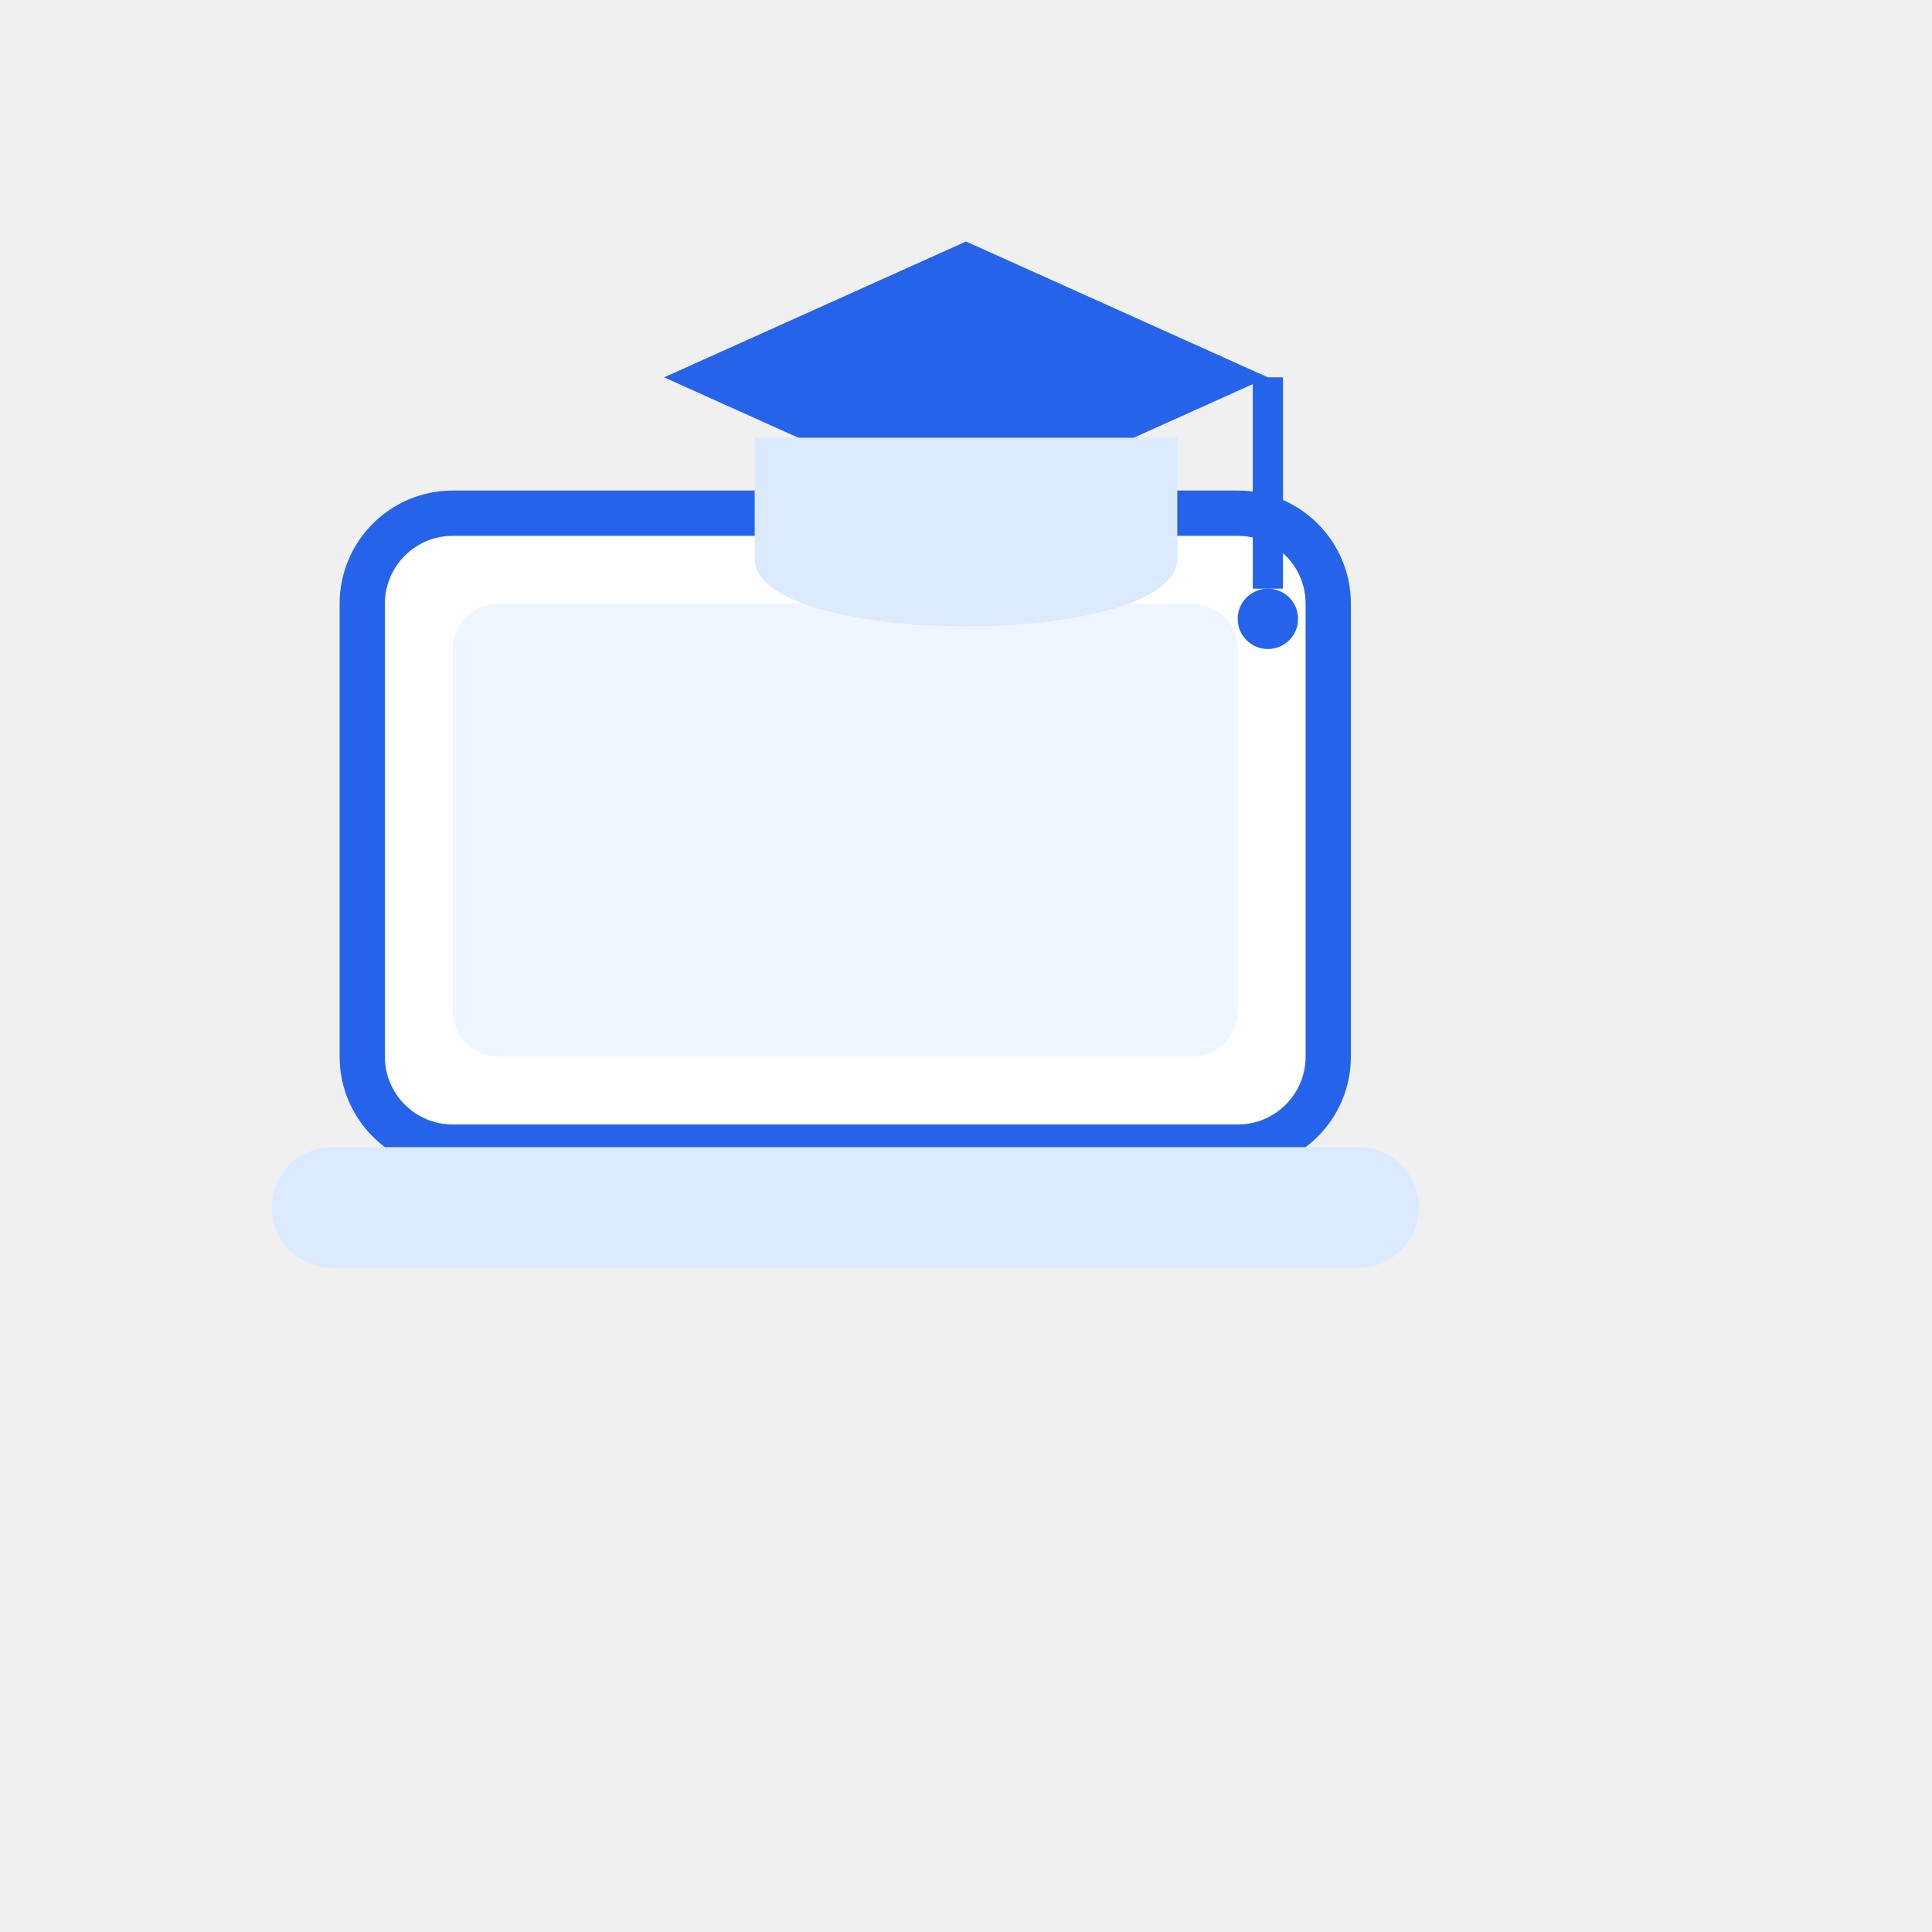
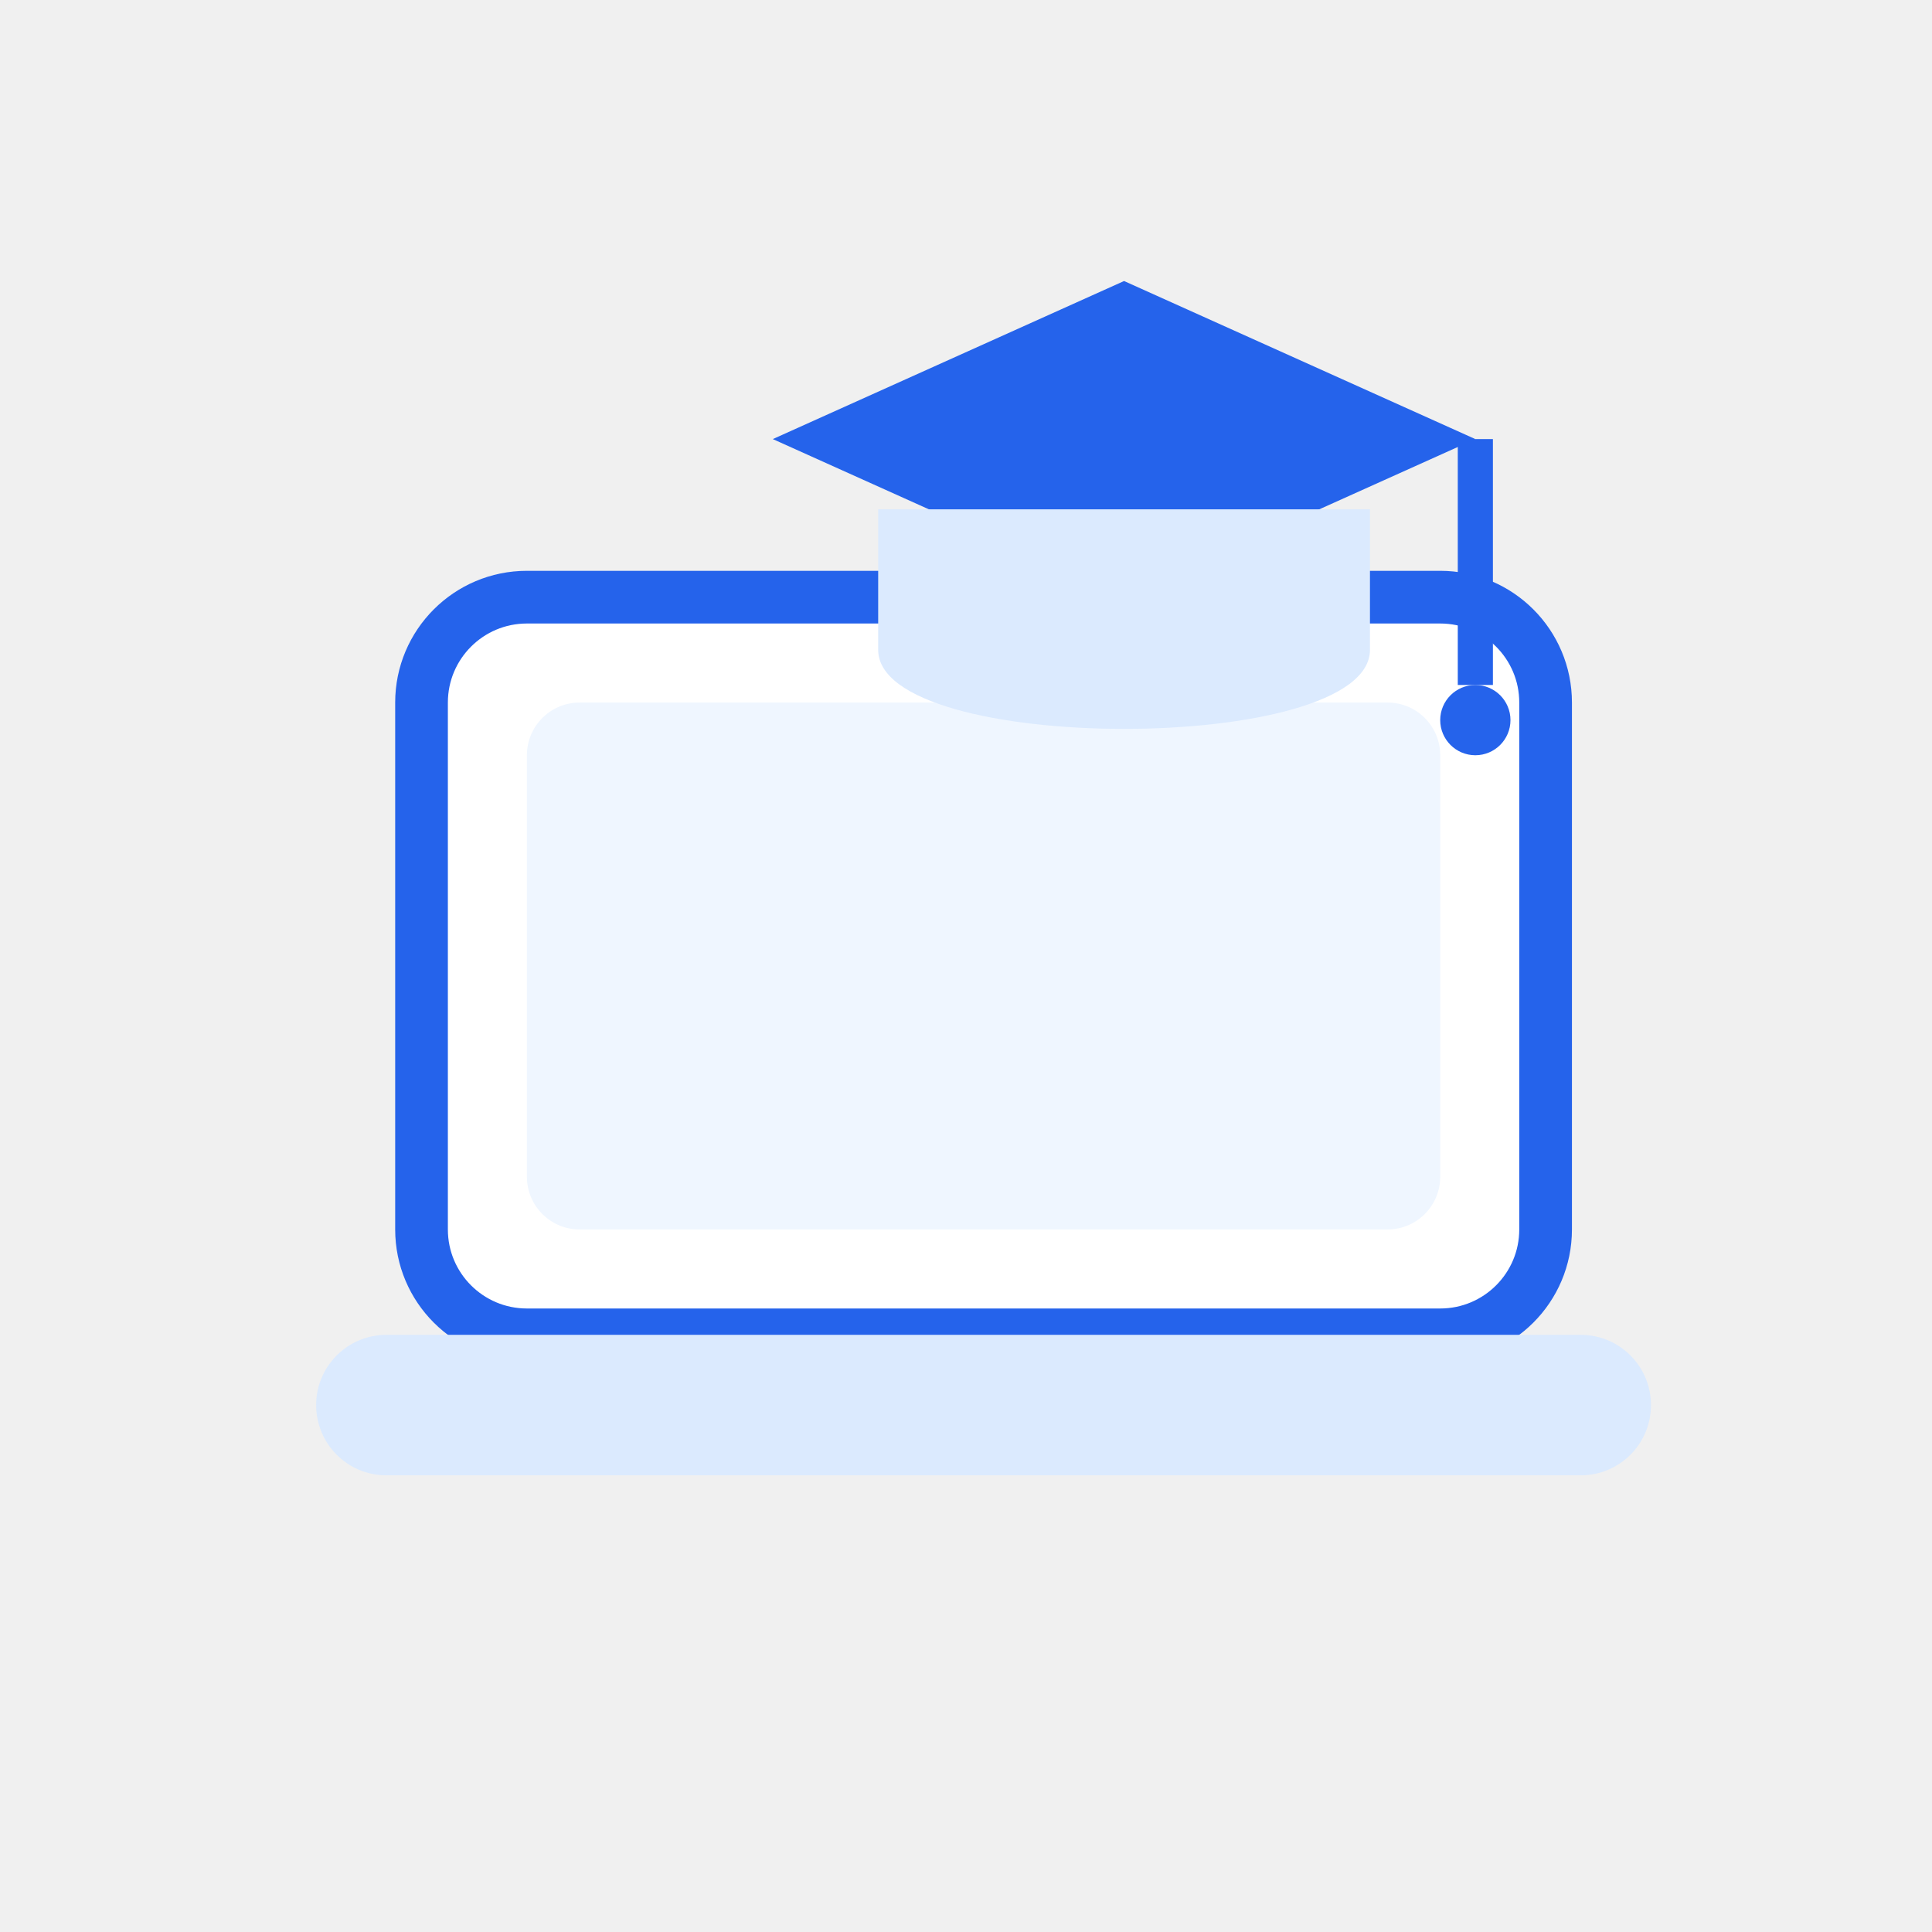
- <svg xmlns="http://www.w3.org/2000/svg" viewBox="0 0 128 128" width="128" height="128">
+ <svg xmlns="http://www.w3.org/2000/svg" viewBox="0 0 110 110" width="115" height="115">
  <style>
.laptop{
    animation:float 3.5s ease-in-out infinite;
    transform-origin:center;
}

.cap{
    animation:bounce 2.5s ease-in-out infinite;
    transform-origin:64px 26px;
}

.globe{
    animation:spin 12s linear infinite;
    transform-origin:94px 88px;
}

.progress{
    stroke:#10B981;
    stroke-width:4;
    stroke-linecap:round;
    stroke-linejoin:round;
    fill:none;
    pathLength:100;
    stroke-dasharray:100;
    stroke-dashoffset:100;
    animation:draw 2.8s ease-in-out infinite;
}

@keyframes float{
    0%,100%{transform:translateY(0);}
    50%{transform:translateY(-3px);}
}

@keyframes bounce{
    0%,100%{transform:translateY(0);}
    50%{transform:translateY(-2px);}
}

@keyframes spin{
    from{transform:rotate(0deg);}
    to{transform:rotate(360deg);}
}

@keyframes draw{
    0%{
        stroke-dashoffset:100;
    }
    45%{
        stroke-dashoffset:0;
    }
    75%{
        stroke-dashoffset:0;
    }
    100%{
        stroke-dashoffset:100;
    }
}
</style>
  <g class="laptop">
    <rect x="24" y="34" width="64" height="42" rx="6" fill="#FFFFFF" stroke="#2563EB" stroke-width="3" />
    <rect x="30" y="40" width="52" height="30" rx="3" fill="#EFF6FF" />
    <path class="progress" d="M42 55 L51 63 L69 47" />
    <rect x="18" y="76" width="76" height="8" rx="4" fill="#DBEAFE" />
  </g>
  <g class="cap">
    <polygon points="64,16 84,25 64,34 44,25" fill="#2563EB" />
    <path d="M50 29              V37              C50 43 78 43 78 37              V29" fill="#DBEAFE" />
    <line x1="84" y1="25" x2="84" y2="39" stroke="#2563EB" stroke-width="2" />
    <circle cx="84" cy="41" r="2" fill="#2563EB" />
  </g>
</svg>
